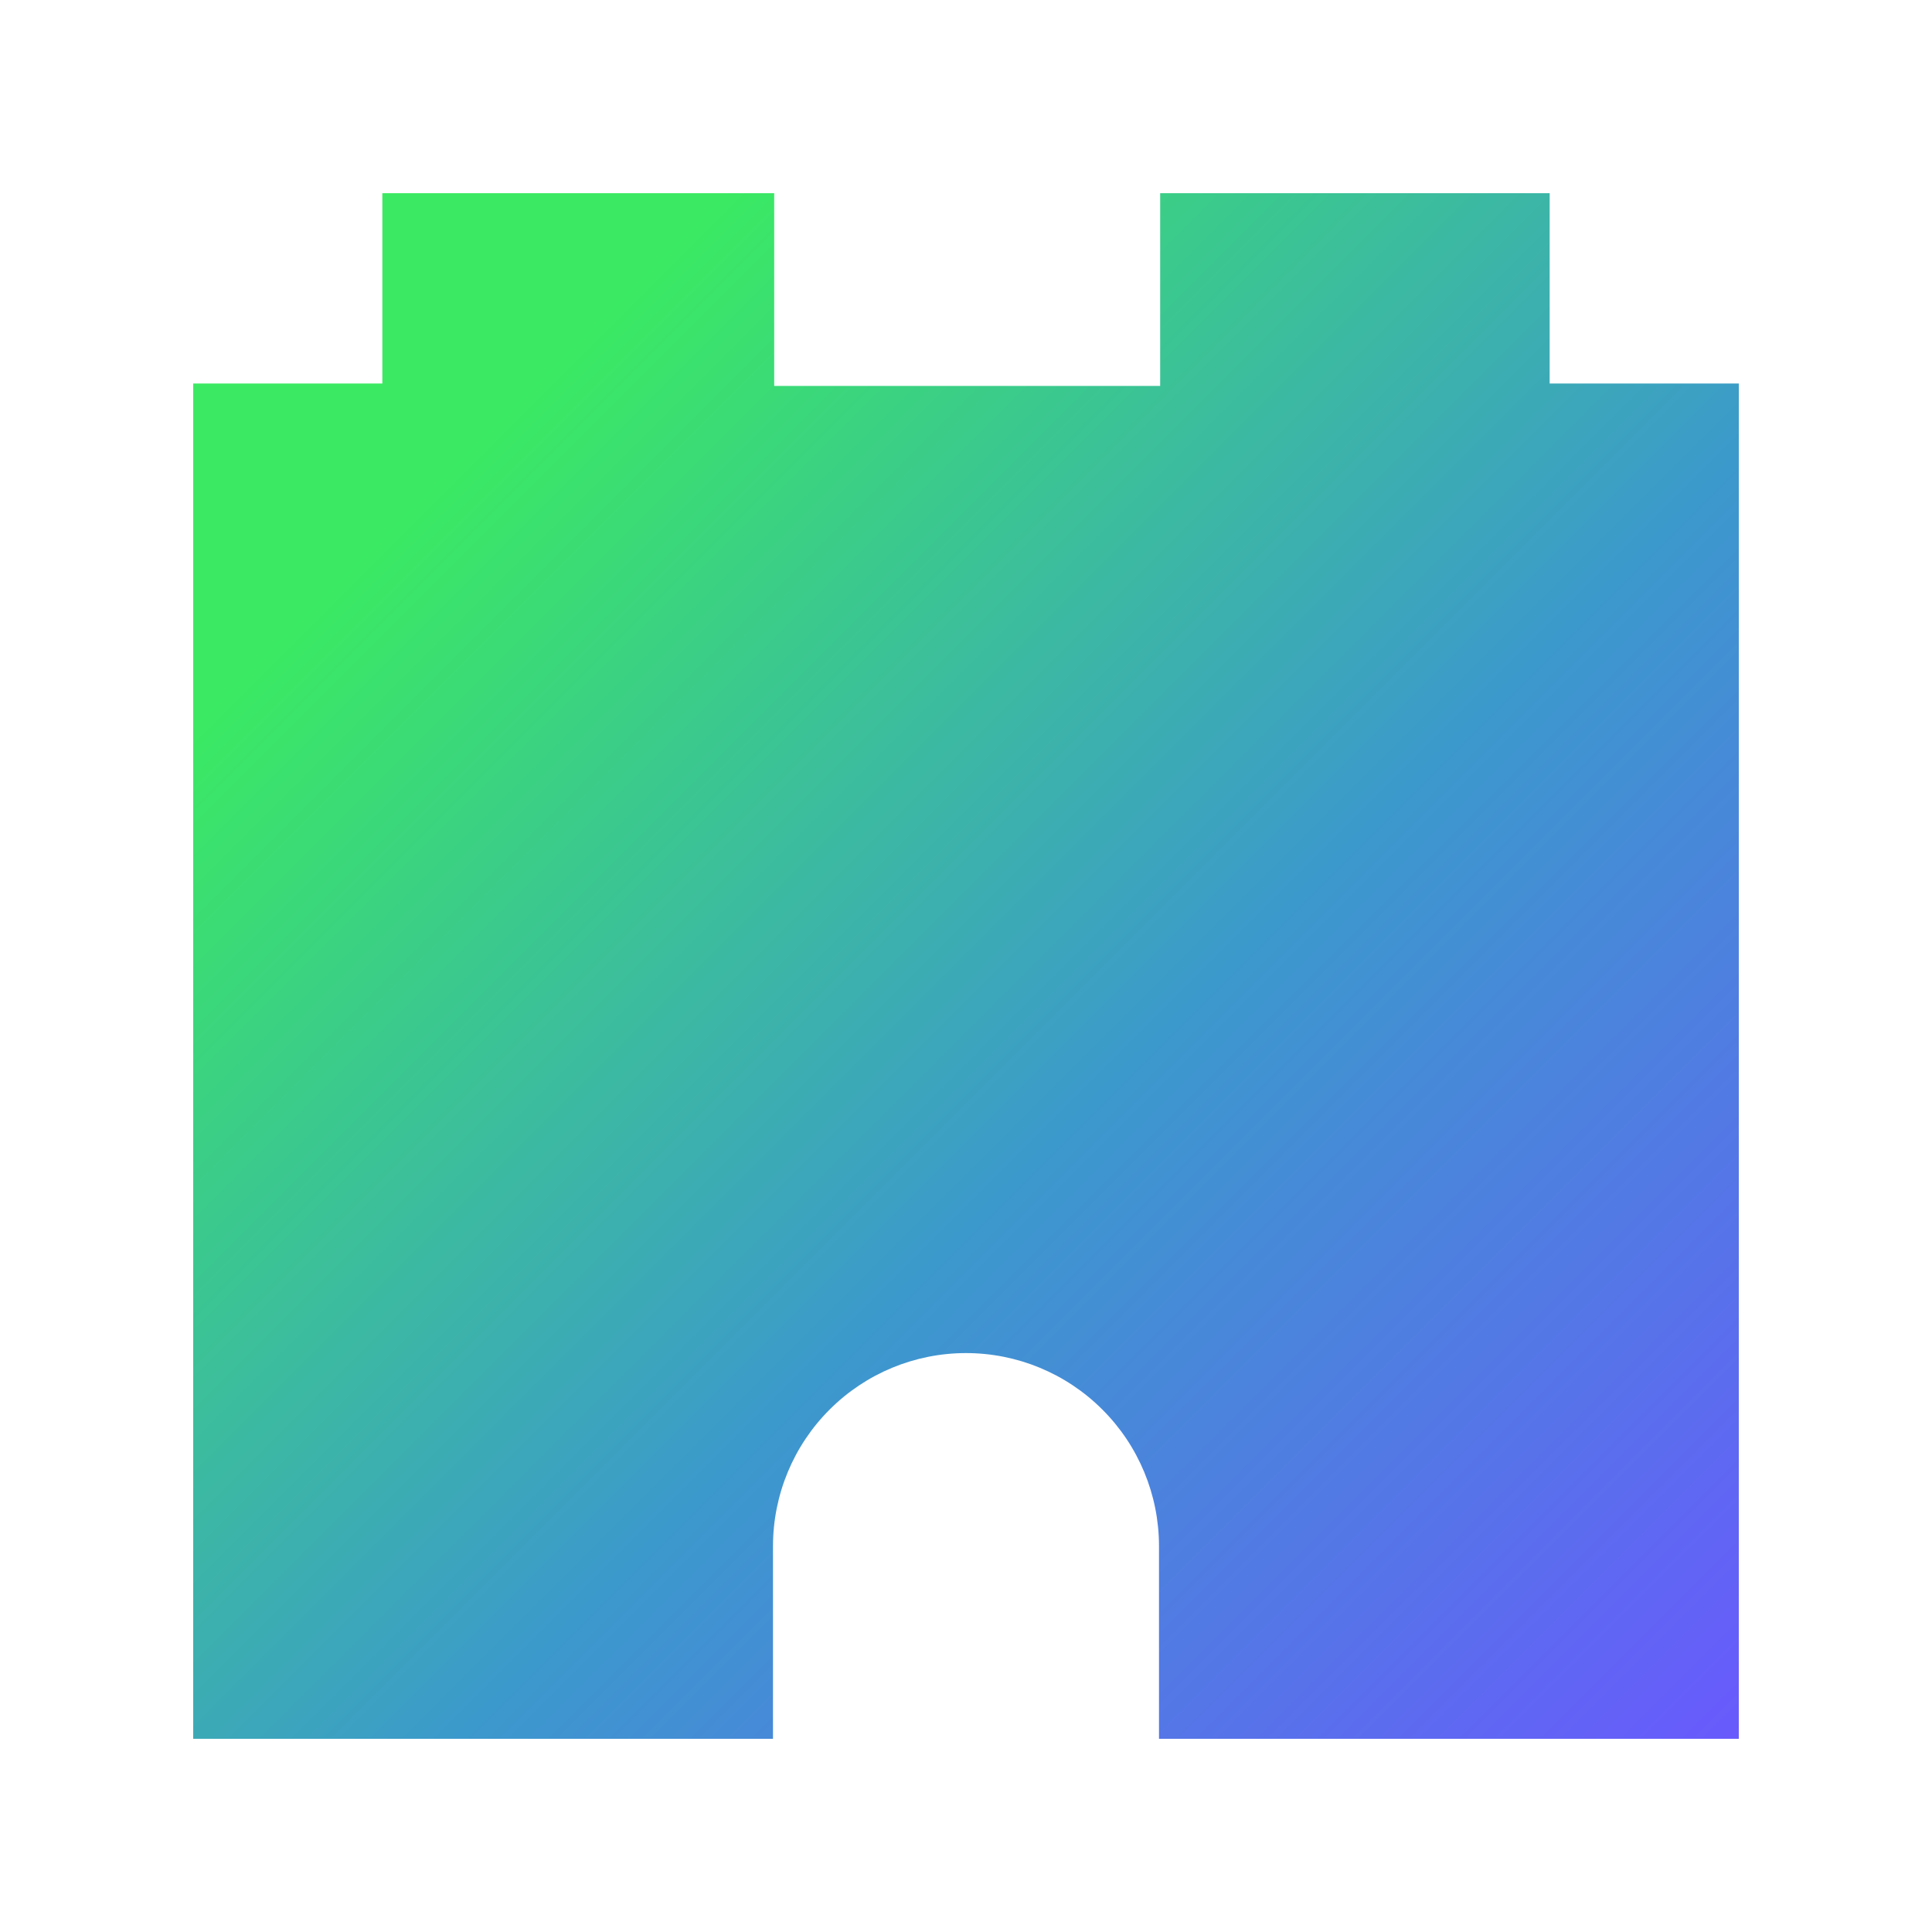
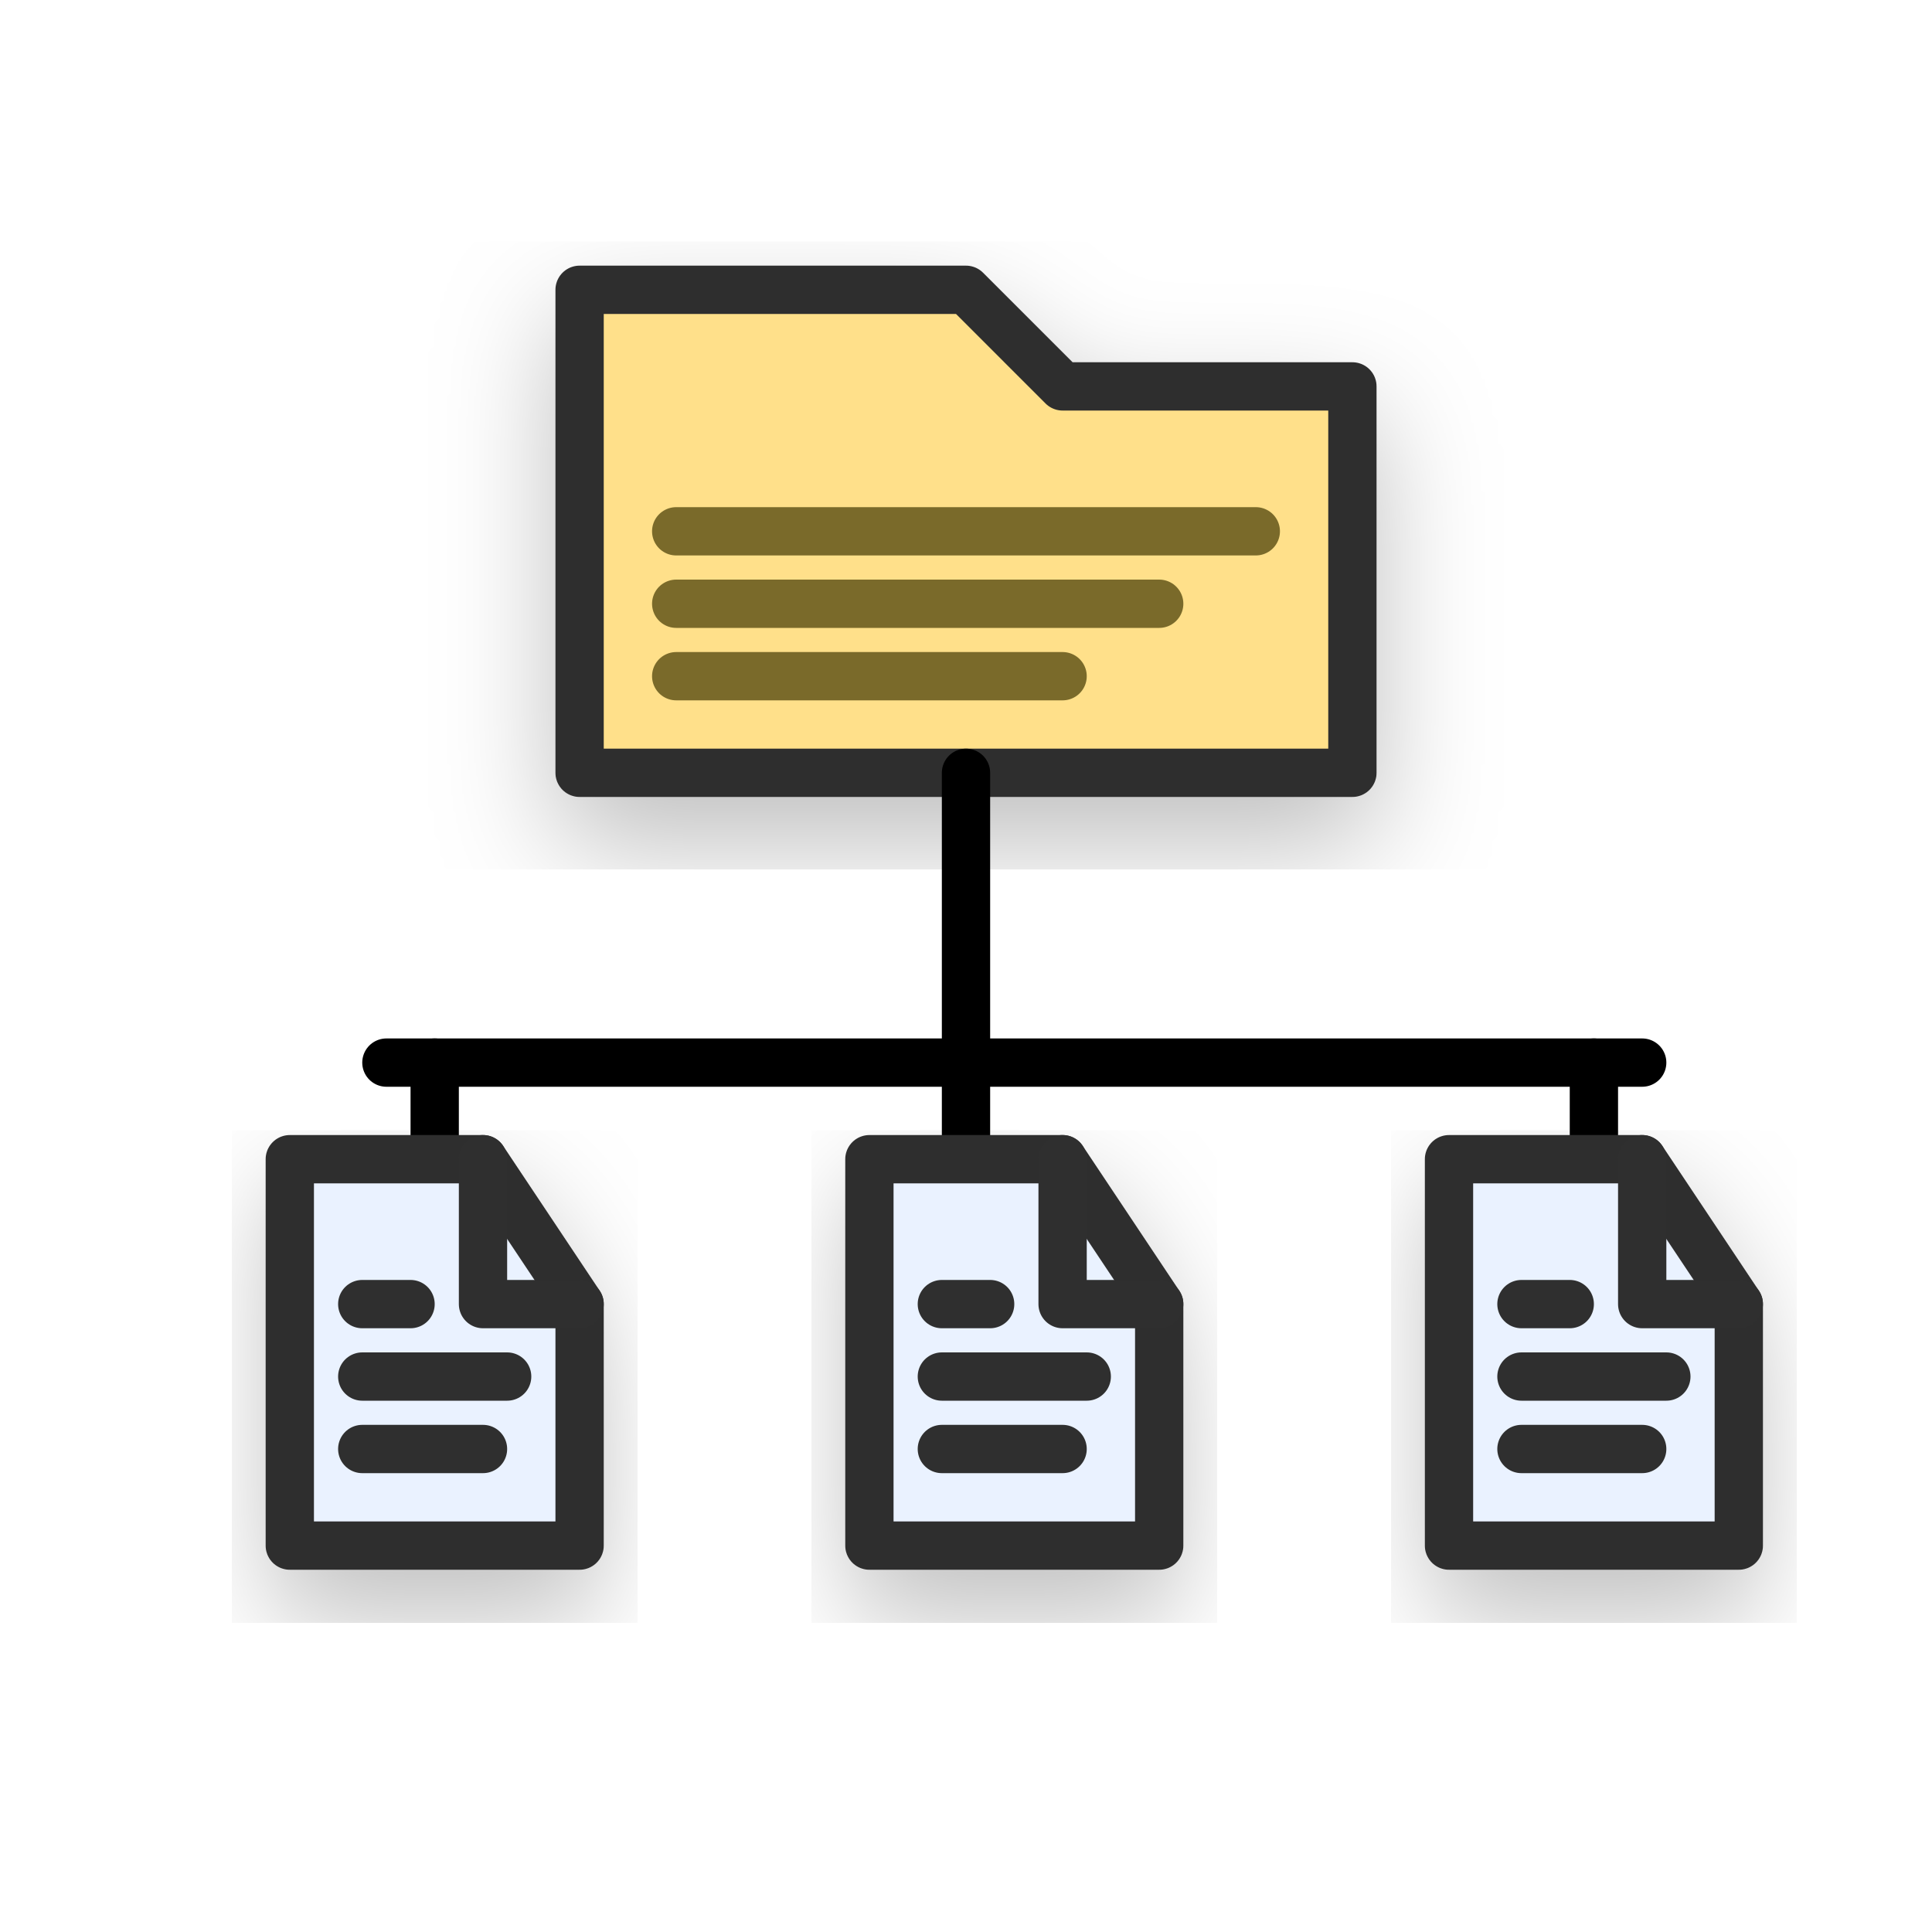
- <svg xmlns="http://www.w3.org/2000/svg" width="40" height="40" viewBox="0 0 40 40" fill="none">
-   <path d="M32.084 7.94V4H24.02V7.99H16.029V4H7.916V7.94H4V36H16.004V32.005C16.006 30.946 16.427 29.931 17.177 29.183C17.926 28.434 18.941 28.014 20 28.014C21.059 28.014 22.074 28.434 22.823 29.183C23.573 29.931 23.994 30.946 23.996 32.005V36H36V7.94H32.084Z" fill="url(#paint0_linear)" />
+ <svg xmlns="http://www.w3.org/2000/svg" width="40" height="40" viewBox="0 0 40 40">
  <defs>
-     <linearGradient id="paint0_linear" x1="2.942" y1="4.9" x2="37.777" y2="39.734" gradientUnits="userSpaceOnUse">
-       <stop offset="0.159" stop-color="#3BEA62" />
-       <stop offset="0.54" stop-color="#3C99CC" />
-       <stop offset="0.937" stop-color="#6B57FF" />
-     </linearGradient>
+     <filter id="shadow" x="-20%" y="-20%" width="140%" height="140%">
+       <feDropShadow dx="0" dy="1" stdDeviation="1.2" flood-opacity="0.25" />
+     </filter>
  </defs>
+   <g transform="translate(2,2)" stroke="#2F2F2F" stroke-width="1" stroke-linecap="round" stroke-linejoin="round" fill="none">
+     <path d="M10 4 H18 L20 6 H26 V14 H10 Z" fill="#FFE08A" filter="url(#shadow)" />
+     <line x1="12" y1="9" x2="24" y2="9" stroke="#7A6A2A" />
+     <line x1="12" y1="10.5" x2="22" y2="10.5" stroke="#7A6A2A" />
+     <line x1="12" y1="12" x2="20" y2="12" stroke="#7A6A2A" />
+     <line x1="18" y1="14" x2="18" y2="20" stroke="#000" />
+     <line x1="6" y1="20" x2="32" y2="20" stroke="#000" />
+     <line x1="7" y1="20" x2="7" y2="22" stroke="#000" />
+     <path d="M4 22 V30 H10 V25 L8 22 Z" fill="#EAF2FF" filter="url(#shadow)" />
+     <path d="M10 25 H8 V22" />
+     <line x1="5.5" y1="25" x2="6.5" y2="25" />
+     <line x1="5.5" y1="26.5" x2="8.5" y2="26.5" />
+     <line x1="5.5" y1="28" x2="8" y2="28" />
+     <line x1="18" y1="20" x2="18" y2="22" stroke="#000" />
+     <path d="M16 22 V30 H22 V25 L20 22 Z" fill="#EAF2FF" filter="url(#shadow)" />
+     <path d="M22 25 H20 V22" />
+     <line x1="17.5" y1="25" x2="18.5" y2="25" />
+     <line x1="17.5" y1="26.5" x2="20.5" y2="26.5" />
+     <line x1="17.5" y1="28" x2="20" y2="28" />
+     <line x1="31" y1="20" x2="31" y2="22" stroke="#000" />
+     <path d="M28 22 V30 H34 V25 L32 22 Z" fill="#EAF2FF" filter="url(#shadow)" />
+     <path d="M34 25 H32 V22" />
+     <line x1="29.5" y1="25" x2="30.5" y2="25" />
+     <line x1="29.5" y1="26.5" x2="32.5" y2="26.5" />
+     <line x1="29.5" y1="28" x2="32" y2="28" />
+   </g>
</svg>
